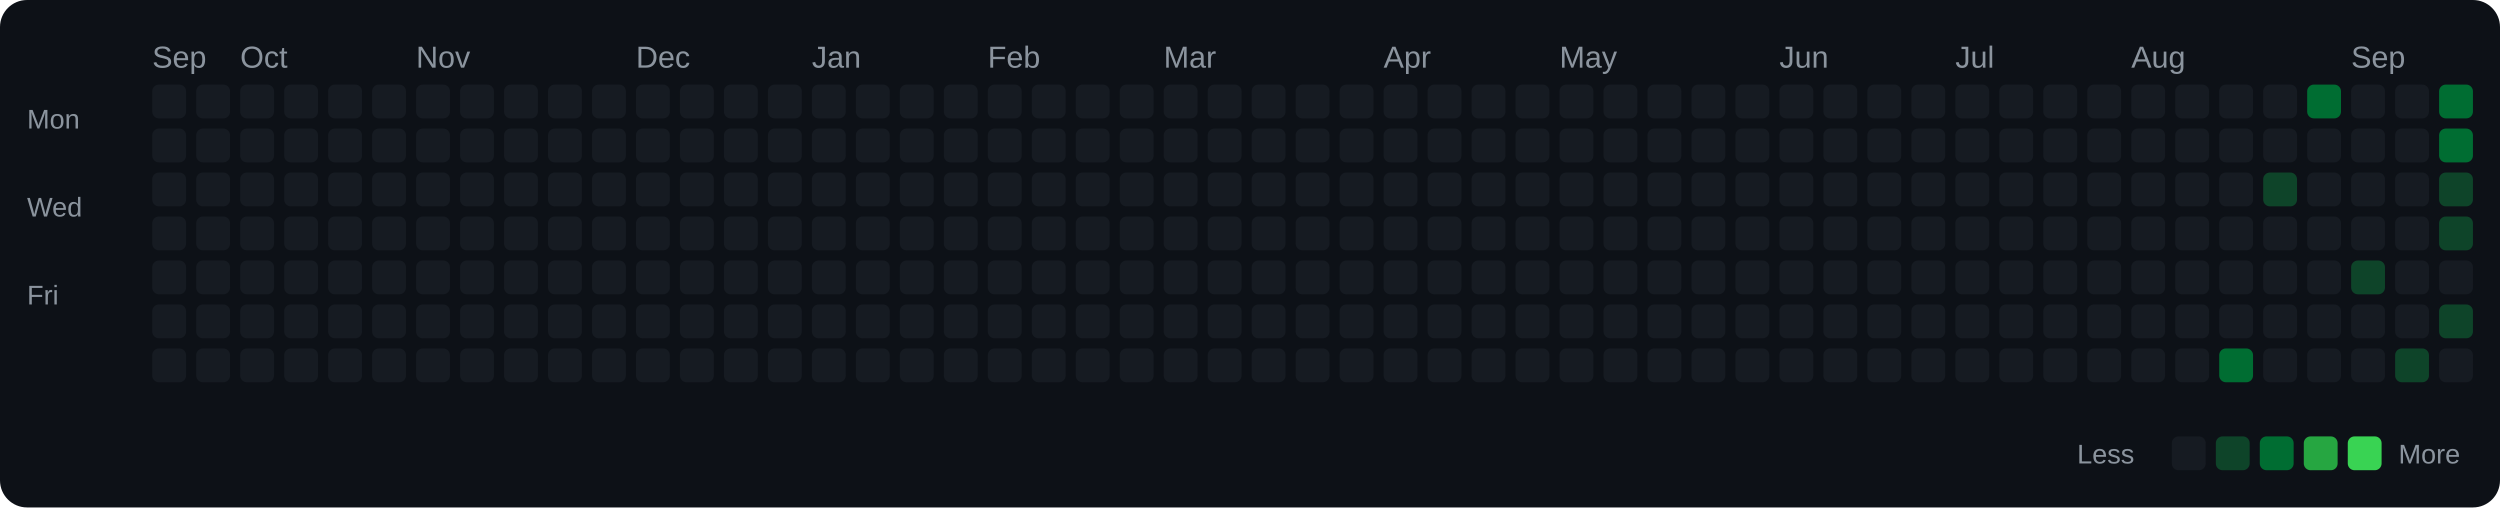
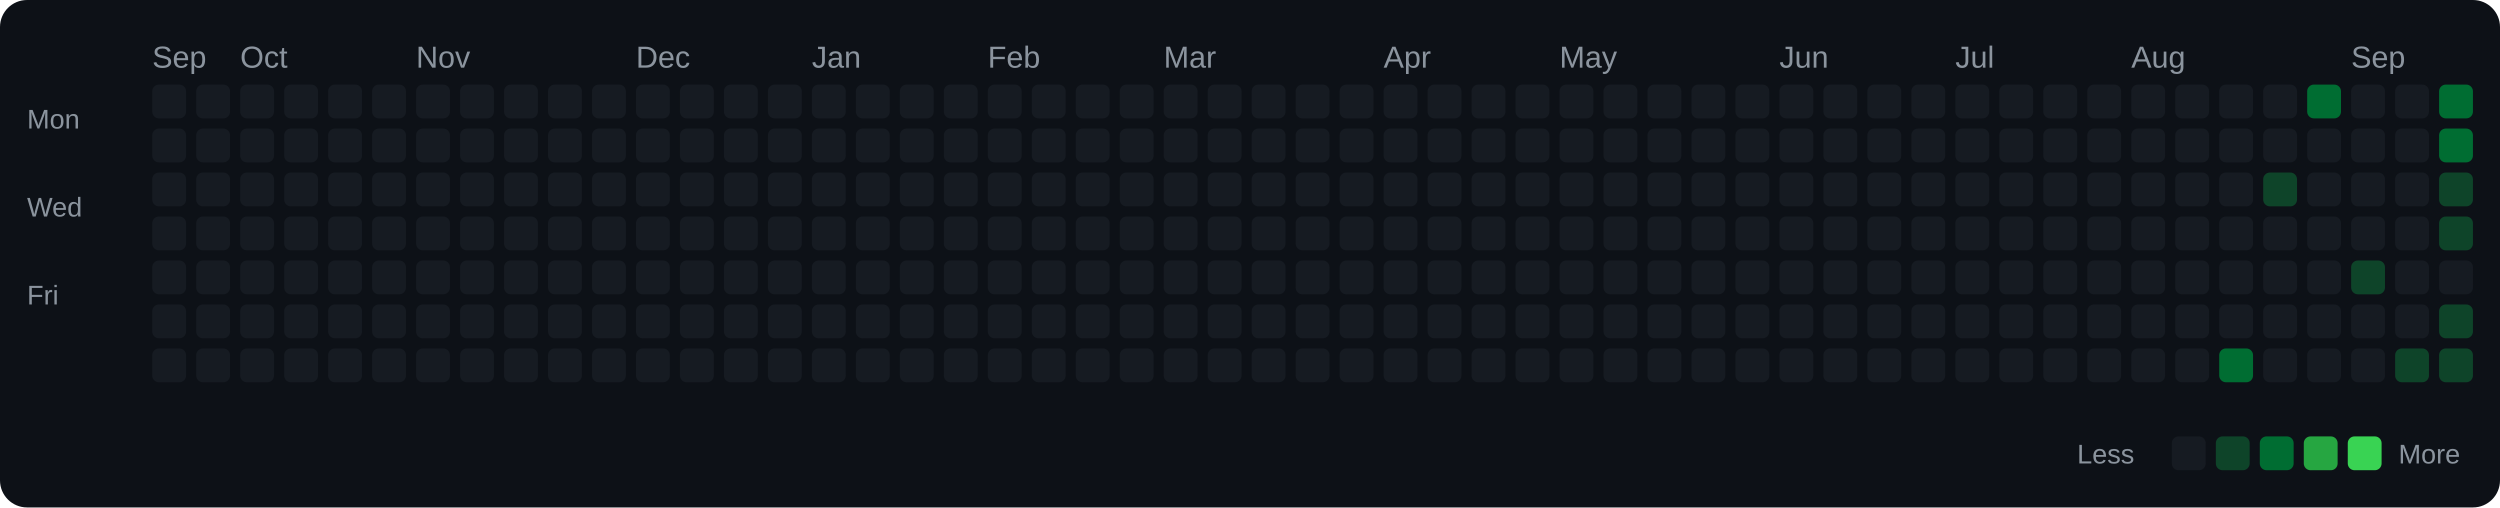
<svg xmlns="http://www.w3.org/2000/svg" width="739" height="150" viewBox="0 0 739 150" role="img" aria-labelledby="title description">
  <rect width="100%" height="100%" fill="#0d1117" rx="8" />
  <text x="45" y="20" fill="#8b949e" font-family="Arial, sans-serif" font-size="9"> Sep </text>
  <text x="71" y="20" fill="#8b949e" font-family="Arial, sans-serif" font-size="9"> Oct </text>
  <text x="123" y="20" fill="#8b949e" font-family="Arial, sans-serif" font-size="9"> Nov </text>
  <text x="188" y="20" fill="#8b949e" font-family="Arial, sans-serif" font-size="9"> Dec </text>
  <text x="240" y="20" fill="#8b949e" font-family="Arial, sans-serif" font-size="9"> Jan </text>
  <text x="292" y="20" fill="#8b949e" font-family="Arial, sans-serif" font-size="9"> Feb </text>
  <text x="344" y="20" fill="#8b949e" font-family="Arial, sans-serif" font-size="9"> Mar </text>
  <text x="409" y="20" fill="#8b949e" font-family="Arial, sans-serif" font-size="9"> Apr </text>
  <text x="461" y="20" fill="#8b949e" font-family="Arial, sans-serif" font-size="9"> May </text>
  <text x="526" y="20" fill="#8b949e" font-family="Arial, sans-serif" font-size="9"> Jun </text>
  <text x="578" y="20" fill="#8b949e" font-family="Arial, sans-serif" font-size="9"> Jul </text>
  <text x="630" y="20" fill="#8b949e" font-family="Arial, sans-serif" font-size="9"> Aug </text>
  <text x="695" y="20" fill="#8b949e" font-family="Arial, sans-serif" font-size="9"> Sep </text>
  <rect x="45" y="25" width="10" height="10" rx="2" fill="#161b22"> </rect>
  <rect x="45" y="38" width="10" height="10" rx="2" fill="#161b22"> </rect>
  <rect x="45" y="51" width="10" height="10" rx="2" fill="#161b22"> </rect>
  <rect x="45" y="64" width="10" height="10" rx="2" fill="#161b22"> </rect>
  <rect x="45" y="77" width="10" height="10" rx="2" fill="#161b22"> </rect>
  <rect x="45" y="90" width="10" height="10" rx="2" fill="#161b22"> </rect>
  <rect x="45" y="103" width="10" height="10" rx="2" fill="#161b22"> </rect>
  <rect x="58" y="25" width="10" height="10" rx="2" fill="#161b22"> </rect>
  <rect x="58" y="38" width="10" height="10" rx="2" fill="#161b22"> </rect>
  <rect x="58" y="51" width="10" height="10" rx="2" fill="#161b22"> </rect>
  <rect x="58" y="64" width="10" height="10" rx="2" fill="#161b22"> </rect>
  <rect x="58" y="77" width="10" height="10" rx="2" fill="#161b22"> </rect>
  <rect x="58" y="90" width="10" height="10" rx="2" fill="#161b22"> </rect>
  <rect x="58" y="103" width="10" height="10" rx="2" fill="#161b22"> </rect>
  <rect x="71" y="25" width="10" height="10" rx="2" fill="#161b22"> </rect>
  <rect x="71" y="38" width="10" height="10" rx="2" fill="#161b22"> </rect>
  <rect x="71" y="51" width="10" height="10" rx="2" fill="#161b22"> </rect>
  <rect x="71" y="64" width="10" height="10" rx="2" fill="#161b22"> </rect>
  <rect x="71" y="77" width="10" height="10" rx="2" fill="#161b22"> </rect>
  <rect x="71" y="90" width="10" height="10" rx="2" fill="#161b22"> </rect>
  <rect x="71" y="103" width="10" height="10" rx="2" fill="#161b22"> </rect>
  <rect x="84" y="25" width="10" height="10" rx="2" fill="#161b22"> </rect>
  <rect x="84" y="38" width="10" height="10" rx="2" fill="#161b22"> </rect>
  <rect x="84" y="51" width="10" height="10" rx="2" fill="#161b22"> </rect>
  <rect x="84" y="64" width="10" height="10" rx="2" fill="#161b22"> </rect>
  <rect x="84" y="77" width="10" height="10" rx="2" fill="#161b22"> </rect>
  <rect x="84" y="90" width="10" height="10" rx="2" fill="#161b22"> </rect>
  <rect x="84" y="103" width="10" height="10" rx="2" fill="#161b22"> </rect>
  <rect x="97" y="25" width="10" height="10" rx="2" fill="#161b22"> </rect>
  <rect x="97" y="38" width="10" height="10" rx="2" fill="#161b22"> </rect>
  <rect x="97" y="51" width="10" height="10" rx="2" fill="#161b22"> </rect>
  <rect x="97" y="64" width="10" height="10" rx="2" fill="#161b22"> </rect>
  <rect x="97" y="77" width="10" height="10" rx="2" fill="#161b22"> </rect>
  <rect x="97" y="90" width="10" height="10" rx="2" fill="#161b22"> </rect>
  <rect x="97" y="103" width="10" height="10" rx="2" fill="#161b22"> </rect>
  <rect x="110" y="25" width="10" height="10" rx="2" fill="#161b22"> </rect>
  <rect x="110" y="38" width="10" height="10" rx="2" fill="#161b22"> </rect>
  <rect x="110" y="51" width="10" height="10" rx="2" fill="#161b22"> </rect>
  <rect x="110" y="64" width="10" height="10" rx="2" fill="#161b22"> </rect>
  <rect x="110" y="77" width="10" height="10" rx="2" fill="#161b22"> </rect>
  <rect x="110" y="90" width="10" height="10" rx="2" fill="#161b22"> </rect>
  <rect x="110" y="103" width="10" height="10" rx="2" fill="#161b22"> </rect>
  <rect x="123" y="25" width="10" height="10" rx="2" fill="#161b22"> </rect>
  <rect x="123" y="38" width="10" height="10" rx="2" fill="#161b22"> </rect>
  <rect x="123" y="51" width="10" height="10" rx="2" fill="#161b22"> </rect>
  <rect x="123" y="64" width="10" height="10" rx="2" fill="#161b22"> </rect>
  <rect x="123" y="77" width="10" height="10" rx="2" fill="#161b22"> </rect>
  <rect x="123" y="90" width="10" height="10" rx="2" fill="#161b22"> </rect>
  <rect x="123" y="103" width="10" height="10" rx="2" fill="#161b22"> </rect>
  <rect x="136" y="25" width="10" height="10" rx="2" fill="#161b22"> </rect>
  <rect x="136" y="38" width="10" height="10" rx="2" fill="#161b22"> </rect>
  <rect x="136" y="51" width="10" height="10" rx="2" fill="#161b22"> </rect>
  <rect x="136" y="64" width="10" height="10" rx="2" fill="#161b22"> </rect>
  <rect x="136" y="77" width="10" height="10" rx="2" fill="#161b22"> </rect>
  <rect x="136" y="90" width="10" height="10" rx="2" fill="#161b22"> </rect>
  <rect x="136" y="103" width="10" height="10" rx="2" fill="#161b22"> </rect>
  <rect x="149" y="25" width="10" height="10" rx="2" fill="#161b22"> </rect>
  <rect x="149" y="38" width="10" height="10" rx="2" fill="#161b22"> </rect>
  <rect x="149" y="51" width="10" height="10" rx="2" fill="#161b22"> </rect>
  <rect x="149" y="64" width="10" height="10" rx="2" fill="#161b22"> </rect>
  <rect x="149" y="77" width="10" height="10" rx="2" fill="#161b22"> </rect>
  <rect x="149" y="90" width="10" height="10" rx="2" fill="#161b22"> </rect>
  <rect x="149" y="103" width="10" height="10" rx="2" fill="#161b22"> </rect>
  <rect x="162" y="25" width="10" height="10" rx="2" fill="#161b22"> </rect>
  <rect x="162" y="38" width="10" height="10" rx="2" fill="#161b22"> </rect>
  <rect x="162" y="51" width="10" height="10" rx="2" fill="#161b22"> </rect>
  <rect x="162" y="64" width="10" height="10" rx="2" fill="#161b22"> </rect>
  <rect x="162" y="77" width="10" height="10" rx="2" fill="#161b22"> </rect>
  <rect x="162" y="90" width="10" height="10" rx="2" fill="#161b22"> </rect>
  <rect x="162" y="103" width="10" height="10" rx="2" fill="#161b22"> </rect>
  <rect x="175" y="25" width="10" height="10" rx="2" fill="#161b22"> </rect>
  <rect x="175" y="38" width="10" height="10" rx="2" fill="#161b22"> </rect>
  <rect x="175" y="51" width="10" height="10" rx="2" fill="#161b22"> </rect>
  <rect x="175" y="64" width="10" height="10" rx="2" fill="#161b22"> </rect>
  <rect x="175" y="77" width="10" height="10" rx="2" fill="#161b22"> </rect>
  <rect x="175" y="90" width="10" height="10" rx="2" fill="#161b22"> </rect>
  <rect x="175" y="103" width="10" height="10" rx="2" fill="#161b22"> </rect>
  <rect x="188" y="25" width="10" height="10" rx="2" fill="#161b22"> </rect>
  <rect x="188" y="38" width="10" height="10" rx="2" fill="#161b22"> </rect>
  <rect x="188" y="51" width="10" height="10" rx="2" fill="#161b22"> </rect>
  <rect x="188" y="64" width="10" height="10" rx="2" fill="#161b22"> </rect>
  <rect x="188" y="77" width="10" height="10" rx="2" fill="#161b22"> </rect>
  <rect x="188" y="90" width="10" height="10" rx="2" fill="#161b22"> </rect>
  <rect x="188" y="103" width="10" height="10" rx="2" fill="#161b22"> </rect>
  <rect x="201" y="25" width="10" height="10" rx="2" fill="#161b22"> </rect>
  <rect x="201" y="38" width="10" height="10" rx="2" fill="#161b22"> </rect>
  <rect x="201" y="51" width="10" height="10" rx="2" fill="#161b22"> </rect>
  <rect x="201" y="64" width="10" height="10" rx="2" fill="#161b22"> </rect>
  <rect x="201" y="77" width="10" height="10" rx="2" fill="#161b22"> </rect>
  <rect x="201" y="90" width="10" height="10" rx="2" fill="#161b22"> </rect>
  <rect x="201" y="103" width="10" height="10" rx="2" fill="#161b22"> </rect>
  <rect x="214" y="25" width="10" height="10" rx="2" fill="#161b22"> </rect>
  <rect x="214" y="38" width="10" height="10" rx="2" fill="#161b22"> </rect>
  <rect x="214" y="51" width="10" height="10" rx="2" fill="#161b22"> </rect>
  <rect x="214" y="64" width="10" height="10" rx="2" fill="#161b22"> </rect>
  <rect x="214" y="77" width="10" height="10" rx="2" fill="#161b22"> </rect>
  <rect x="214" y="90" width="10" height="10" rx="2" fill="#161b22"> </rect>
  <rect x="214" y="103" width="10" height="10" rx="2" fill="#161b22"> </rect>
  <rect x="227" y="25" width="10" height="10" rx="2" fill="#161b22"> </rect>
  <rect x="227" y="38" width="10" height="10" rx="2" fill="#161b22"> </rect>
  <rect x="227" y="51" width="10" height="10" rx="2" fill="#161b22"> </rect>
  <rect x="227" y="64" width="10" height="10" rx="2" fill="#161b22"> </rect>
  <rect x="227" y="77" width="10" height="10" rx="2" fill="#161b22"> </rect>
  <rect x="227" y="90" width="10" height="10" rx="2" fill="#161b22"> </rect>
  <rect x="227" y="103" width="10" height="10" rx="2" fill="#161b22"> </rect>
  <rect x="240" y="25" width="10" height="10" rx="2" fill="#161b22"> </rect>
  <rect x="240" y="38" width="10" height="10" rx="2" fill="#161b22"> </rect>
  <rect x="240" y="51" width="10" height="10" rx="2" fill="#161b22"> </rect>
  <rect x="240" y="64" width="10" height="10" rx="2" fill="#161b22"> </rect>
  <rect x="240" y="77" width="10" height="10" rx="2" fill="#161b22"> </rect>
  <rect x="240" y="90" width="10" height="10" rx="2" fill="#161b22"> </rect>
  <rect x="240" y="103" width="10" height="10" rx="2" fill="#161b22"> </rect>
  <rect x="253" y="25" width="10" height="10" rx="2" fill="#161b22"> </rect>
  <rect x="253" y="38" width="10" height="10" rx="2" fill="#161b22"> </rect>
  <rect x="253" y="51" width="10" height="10" rx="2" fill="#161b22"> </rect>
  <rect x="253" y="64" width="10" height="10" rx="2" fill="#161b22"> </rect>
  <rect x="253" y="77" width="10" height="10" rx="2" fill="#161b22"> </rect>
  <rect x="253" y="90" width="10" height="10" rx="2" fill="#161b22"> </rect>
  <rect x="253" y="103" width="10" height="10" rx="2" fill="#161b22"> </rect>
  <rect x="266" y="25" width="10" height="10" rx="2" fill="#161b22"> </rect>
  <rect x="266" y="38" width="10" height="10" rx="2" fill="#161b22"> </rect>
  <rect x="266" y="51" width="10" height="10" rx="2" fill="#161b22"> </rect>
  <rect x="266" y="64" width="10" height="10" rx="2" fill="#161b22"> </rect>
  <rect x="266" y="77" width="10" height="10" rx="2" fill="#161b22"> </rect>
  <rect x="266" y="90" width="10" height="10" rx="2" fill="#161b22"> </rect>
  <rect x="266" y="103" width="10" height="10" rx="2" fill="#161b22"> </rect>
  <rect x="279" y="25" width="10" height="10" rx="2" fill="#161b22"> </rect>
  <rect x="279" y="38" width="10" height="10" rx="2" fill="#161b22"> </rect>
  <rect x="279" y="51" width="10" height="10" rx="2" fill="#161b22"> </rect>
  <rect x="279" y="64" width="10" height="10" rx="2" fill="#161b22"> </rect>
  <rect x="279" y="77" width="10" height="10" rx="2" fill="#161b22"> </rect>
  <rect x="279" y="90" width="10" height="10" rx="2" fill="#161b22"> </rect>
  <rect x="279" y="103" width="10" height="10" rx="2" fill="#161b22"> </rect>
  <rect x="292" y="25" width="10" height="10" rx="2" fill="#161b22"> </rect>
  <rect x="292" y="38" width="10" height="10" rx="2" fill="#161b22"> </rect>
  <rect x="292" y="51" width="10" height="10" rx="2" fill="#161b22"> </rect>
  <rect x="292" y="64" width="10" height="10" rx="2" fill="#161b22"> </rect>
  <rect x="292" y="77" width="10" height="10" rx="2" fill="#161b22"> </rect>
  <rect x="292" y="90" width="10" height="10" rx="2" fill="#161b22"> </rect>
  <rect x="292" y="103" width="10" height="10" rx="2" fill="#161b22"> </rect>
  <rect x="305" y="25" width="10" height="10" rx="2" fill="#161b22"> </rect>
  <rect x="305" y="38" width="10" height="10" rx="2" fill="#161b22"> </rect>
  <rect x="305" y="51" width="10" height="10" rx="2" fill="#161b22"> </rect>
  <rect x="305" y="64" width="10" height="10" rx="2" fill="#161b22"> </rect>
  <rect x="305" y="77" width="10" height="10" rx="2" fill="#161b22"> </rect>
  <rect x="305" y="90" width="10" height="10" rx="2" fill="#161b22"> </rect>
  <rect x="305" y="103" width="10" height="10" rx="2" fill="#161b22"> </rect>
  <rect x="318" y="25" width="10" height="10" rx="2" fill="#161b22"> </rect>
  <rect x="318" y="38" width="10" height="10" rx="2" fill="#161b22"> </rect>
  <rect x="318" y="51" width="10" height="10" rx="2" fill="#161b22"> </rect>
  <rect x="318" y="64" width="10" height="10" rx="2" fill="#161b22"> </rect>
  <rect x="318" y="77" width="10" height="10" rx="2" fill="#161b22"> </rect>
  <rect x="318" y="90" width="10" height="10" rx="2" fill="#161b22"> </rect>
  <rect x="318" y="103" width="10" height="10" rx="2" fill="#161b22"> </rect>
  <rect x="331" y="25" width="10" height="10" rx="2" fill="#161b22"> </rect>
  <rect x="331" y="38" width="10" height="10" rx="2" fill="#161b22"> </rect>
  <rect x="331" y="51" width="10" height="10" rx="2" fill="#161b22"> </rect>
  <rect x="331" y="64" width="10" height="10" rx="2" fill="#161b22"> </rect>
  <rect x="331" y="77" width="10" height="10" rx="2" fill="#161b22"> </rect>
  <rect x="331" y="90" width="10" height="10" rx="2" fill="#161b22"> </rect>
  <rect x="331" y="103" width="10" height="10" rx="2" fill="#161b22"> </rect>
  <rect x="344" y="25" width="10" height="10" rx="2" fill="#161b22"> </rect>
  <rect x="344" y="38" width="10" height="10" rx="2" fill="#161b22"> </rect>
  <rect x="344" y="51" width="10" height="10" rx="2" fill="#161b22"> </rect>
  <rect x="344" y="64" width="10" height="10" rx="2" fill="#161b22"> </rect>
  <rect x="344" y="77" width="10" height="10" rx="2" fill="#161b22"> </rect>
  <rect x="344" y="90" width="10" height="10" rx="2" fill="#161b22"> </rect>
  <rect x="344" y="103" width="10" height="10" rx="2" fill="#161b22"> </rect>
  <rect x="357" y="25" width="10" height="10" rx="2" fill="#161b22"> </rect>
  <rect x="357" y="38" width="10" height="10" rx="2" fill="#161b22"> </rect>
  <rect x="357" y="51" width="10" height="10" rx="2" fill="#161b22"> </rect>
  <rect x="357" y="64" width="10" height="10" rx="2" fill="#161b22"> </rect>
  <rect x="357" y="77" width="10" height="10" rx="2" fill="#161b22"> </rect>
  <rect x="357" y="90" width="10" height="10" rx="2" fill="#161b22"> </rect>
  <rect x="357" y="103" width="10" height="10" rx="2" fill="#161b22"> </rect>
  <rect x="370" y="25" width="10" height="10" rx="2" fill="#161b22"> </rect>
  <rect x="370" y="38" width="10" height="10" rx="2" fill="#161b22"> </rect>
  <rect x="370" y="51" width="10" height="10" rx="2" fill="#161b22"> </rect>
  <rect x="370" y="64" width="10" height="10" rx="2" fill="#161b22"> </rect>
  <rect x="370" y="77" width="10" height="10" rx="2" fill="#161b22"> </rect>
  <rect x="370" y="90" width="10" height="10" rx="2" fill="#161b22"> </rect>
  <rect x="370" y="103" width="10" height="10" rx="2" fill="#161b22"> </rect>
  <rect x="383" y="25" width="10" height="10" rx="2" fill="#161b22"> </rect>
  <rect x="383" y="38" width="10" height="10" rx="2" fill="#161b22"> </rect>
  <rect x="383" y="51" width="10" height="10" rx="2" fill="#161b22"> </rect>
  <rect x="383" y="64" width="10" height="10" rx="2" fill="#161b22"> </rect>
  <rect x="383" y="77" width="10" height="10" rx="2" fill="#161b22"> </rect>
  <rect x="383" y="90" width="10" height="10" rx="2" fill="#161b22"> </rect>
  <rect x="383" y="103" width="10" height="10" rx="2" fill="#161b22"> </rect>
  <rect x="396" y="25" width="10" height="10" rx="2" fill="#161b22"> </rect>
  <rect x="396" y="38" width="10" height="10" rx="2" fill="#161b22"> </rect>
  <rect x="396" y="51" width="10" height="10" rx="2" fill="#161b22"> </rect>
  <rect x="396" y="64" width="10" height="10" rx="2" fill="#161b22"> </rect>
  <rect x="396" y="77" width="10" height="10" rx="2" fill="#161b22"> </rect>
  <rect x="396" y="90" width="10" height="10" rx="2" fill="#161b22"> </rect>
  <rect x="396" y="103" width="10" height="10" rx="2" fill="#161b22"> </rect>
  <rect x="409" y="25" width="10" height="10" rx="2" fill="#161b22"> </rect>
  <rect x="409" y="38" width="10" height="10" rx="2" fill="#161b22"> </rect>
  <rect x="409" y="51" width="10" height="10" rx="2" fill="#161b22"> </rect>
  <rect x="409" y="64" width="10" height="10" rx="2" fill="#161b22"> </rect>
  <rect x="409" y="77" width="10" height="10" rx="2" fill="#161b22"> </rect>
  <rect x="409" y="90" width="10" height="10" rx="2" fill="#161b22"> </rect>
  <rect x="409" y="103" width="10" height="10" rx="2" fill="#161b22"> </rect>
  <rect x="422" y="25" width="10" height="10" rx="2" fill="#161b22"> </rect>
  <rect x="422" y="38" width="10" height="10" rx="2" fill="#161b22"> </rect>
  <rect x="422" y="51" width="10" height="10" rx="2" fill="#161b22"> </rect>
  <rect x="422" y="64" width="10" height="10" rx="2" fill="#161b22"> </rect>
  <rect x="422" y="77" width="10" height="10" rx="2" fill="#161b22"> </rect>
  <rect x="422" y="90" width="10" height="10" rx="2" fill="#161b22"> </rect>
  <rect x="422" y="103" width="10" height="10" rx="2" fill="#161b22"> </rect>
  <rect x="435" y="25" width="10" height="10" rx="2" fill="#161b22"> </rect>
  <rect x="435" y="38" width="10" height="10" rx="2" fill="#161b22"> </rect>
  <rect x="435" y="51" width="10" height="10" rx="2" fill="#161b22"> </rect>
  <rect x="435" y="64" width="10" height="10" rx="2" fill="#161b22"> </rect>
  <rect x="435" y="77" width="10" height="10" rx="2" fill="#161b22"> </rect>
  <rect x="435" y="90" width="10" height="10" rx="2" fill="#161b22"> </rect>
  <rect x="435" y="103" width="10" height="10" rx="2" fill="#161b22"> </rect>
  <rect x="448" y="25" width="10" height="10" rx="2" fill="#161b22"> </rect>
  <rect x="448" y="38" width="10" height="10" rx="2" fill="#161b22"> </rect>
  <rect x="448" y="51" width="10" height="10" rx="2" fill="#161b22"> </rect>
  <rect x="448" y="64" width="10" height="10" rx="2" fill="#161b22"> </rect>
  <rect x="448" y="77" width="10" height="10" rx="2" fill="#161b22"> </rect>
  <rect x="448" y="90" width="10" height="10" rx="2" fill="#161b22"> </rect>
  <rect x="448" y="103" width="10" height="10" rx="2" fill="#161b22"> </rect>
  <rect x="461" y="25" width="10" height="10" rx="2" fill="#161b22"> </rect>
  <rect x="461" y="38" width="10" height="10" rx="2" fill="#161b22"> </rect>
  <rect x="461" y="51" width="10" height="10" rx="2" fill="#161b22"> </rect>
  <rect x="461" y="64" width="10" height="10" rx="2" fill="#161b22"> </rect>
  <rect x="461" y="77" width="10" height="10" rx="2" fill="#161b22"> </rect>
  <rect x="461" y="90" width="10" height="10" rx="2" fill="#161b22"> </rect>
  <rect x="461" y="103" width="10" height="10" rx="2" fill="#161b22"> </rect>
  <rect x="474" y="25" width="10" height="10" rx="2" fill="#161b22"> </rect>
  <rect x="474" y="38" width="10" height="10" rx="2" fill="#161b22"> </rect>
  <rect x="474" y="51" width="10" height="10" rx="2" fill="#161b22"> </rect>
  <rect x="474" y="64" width="10" height="10" rx="2" fill="#161b22"> </rect>
  <rect x="474" y="77" width="10" height="10" rx="2" fill="#161b22"> </rect>
  <rect x="474" y="90" width="10" height="10" rx="2" fill="#161b22"> </rect>
  <rect x="474" y="103" width="10" height="10" rx="2" fill="#161b22"> </rect>
  <rect x="487" y="25" width="10" height="10" rx="2" fill="#161b22"> </rect>
  <rect x="487" y="38" width="10" height="10" rx="2" fill="#161b22"> </rect>
  <rect x="487" y="51" width="10" height="10" rx="2" fill="#161b22"> </rect>
  <rect x="487" y="64" width="10" height="10" rx="2" fill="#161b22"> </rect>
  <rect x="487" y="77" width="10" height="10" rx="2" fill="#161b22"> </rect>
  <rect x="487" y="90" width="10" height="10" rx="2" fill="#161b22"> </rect>
  <rect x="487" y="103" width="10" height="10" rx="2" fill="#161b22"> </rect>
  <rect x="500" y="25" width="10" height="10" rx="2" fill="#161b22"> </rect>
  <rect x="500" y="38" width="10" height="10" rx="2" fill="#161b22"> </rect>
  <rect x="500" y="51" width="10" height="10" rx="2" fill="#161b22"> </rect>
  <rect x="500" y="64" width="10" height="10" rx="2" fill="#161b22"> </rect>
  <rect x="500" y="77" width="10" height="10" rx="2" fill="#161b22"> </rect>
  <rect x="500" y="90" width="10" height="10" rx="2" fill="#161b22"> </rect>
  <rect x="500" y="103" width="10" height="10" rx="2" fill="#161b22"> </rect>
  <rect x="513" y="25" width="10" height="10" rx="2" fill="#161b22"> </rect>
  <rect x="513" y="38" width="10" height="10" rx="2" fill="#161b22"> </rect>
  <rect x="513" y="51" width="10" height="10" rx="2" fill="#161b22"> </rect>
  <rect x="513" y="64" width="10" height="10" rx="2" fill="#161b22"> </rect>
  <rect x="513" y="77" width="10" height="10" rx="2" fill="#161b22"> </rect>
  <rect x="513" y="90" width="10" height="10" rx="2" fill="#161b22"> </rect>
  <rect x="513" y="103" width="10" height="10" rx="2" fill="#161b22"> </rect>
  <rect x="526" y="25" width="10" height="10" rx="2" fill="#161b22"> </rect>
  <rect x="526" y="38" width="10" height="10" rx="2" fill="#161b22"> </rect>
  <rect x="526" y="51" width="10" height="10" rx="2" fill="#161b22"> </rect>
  <rect x="526" y="64" width="10" height="10" rx="2" fill="#161b22"> </rect>
  <rect x="526" y="77" width="10" height="10" rx="2" fill="#161b22"> </rect>
  <rect x="526" y="90" width="10" height="10" rx="2" fill="#161b22"> </rect>
  <rect x="526" y="103" width="10" height="10" rx="2" fill="#161b22"> </rect>
  <rect x="539" y="25" width="10" height="10" rx="2" fill="#161b22"> </rect>
  <rect x="539" y="38" width="10" height="10" rx="2" fill="#161b22"> </rect>
  <rect x="539" y="51" width="10" height="10" rx="2" fill="#161b22"> </rect>
  <rect x="539" y="64" width="10" height="10" rx="2" fill="#161b22"> </rect>
  <rect x="539" y="77" width="10" height="10" rx="2" fill="#161b22"> </rect>
  <rect x="539" y="90" width="10" height="10" rx="2" fill="#161b22"> </rect>
  <rect x="539" y="103" width="10" height="10" rx="2" fill="#161b22"> </rect>
  <rect x="552" y="25" width="10" height="10" rx="2" fill="#161b22"> </rect>
  <rect x="552" y="38" width="10" height="10" rx="2" fill="#161b22"> </rect>
  <rect x="552" y="51" width="10" height="10" rx="2" fill="#161b22"> </rect>
  <rect x="552" y="64" width="10" height="10" rx="2" fill="#161b22"> </rect>
  <rect x="552" y="77" width="10" height="10" rx="2" fill="#161b22"> </rect>
  <rect x="552" y="90" width="10" height="10" rx="2" fill="#161b22"> </rect>
  <rect x="552" y="103" width="10" height="10" rx="2" fill="#161b22"> </rect>
  <rect x="565" y="25" width="10" height="10" rx="2" fill="#161b22"> </rect>
  <rect x="565" y="38" width="10" height="10" rx="2" fill="#161b22"> </rect>
  <rect x="565" y="51" width="10" height="10" rx="2" fill="#161b22"> </rect>
  <rect x="565" y="64" width="10" height="10" rx="2" fill="#161b22"> </rect>
  <rect x="565" y="77" width="10" height="10" rx="2" fill="#161b22"> </rect>
  <rect x="565" y="90" width="10" height="10" rx="2" fill="#161b22"> </rect>
  <rect x="565" y="103" width="10" height="10" rx="2" fill="#161b22"> </rect>
  <rect x="578" y="25" width="10" height="10" rx="2" fill="#161b22"> </rect>
  <rect x="578" y="38" width="10" height="10" rx="2" fill="#161b22"> </rect>
  <rect x="578" y="51" width="10" height="10" rx="2" fill="#161b22"> </rect>
  <rect x="578" y="64" width="10" height="10" rx="2" fill="#161b22"> </rect>
  <rect x="578" y="77" width="10" height="10" rx="2" fill="#161b22"> </rect>
  <rect x="578" y="90" width="10" height="10" rx="2" fill="#161b22"> </rect>
  <rect x="578" y="103" width="10" height="10" rx="2" fill="#161b22"> </rect>
  <rect x="591" y="25" width="10" height="10" rx="2" fill="#161b22"> </rect>
  <rect x="591" y="38" width="10" height="10" rx="2" fill="#161b22"> </rect>
  <rect x="591" y="51" width="10" height="10" rx="2" fill="#161b22"> </rect>
  <rect x="591" y="64" width="10" height="10" rx="2" fill="#161b22"> </rect>
  <rect x="591" y="77" width="10" height="10" rx="2" fill="#161b22"> </rect>
  <rect x="591" y="90" width="10" height="10" rx="2" fill="#161b22"> </rect>
  <rect x="591" y="103" width="10" height="10" rx="2" fill="#161b22"> </rect>
  <rect x="604" y="25" width="10" height="10" rx="2" fill="#161b22"> </rect>
  <rect x="604" y="38" width="10" height="10" rx="2" fill="#161b22"> </rect>
  <rect x="604" y="51" width="10" height="10" rx="2" fill="#161b22"> </rect>
  <rect x="604" y="64" width="10" height="10" rx="2" fill="#161b22"> </rect>
  <rect x="604" y="77" width="10" height="10" rx="2" fill="#161b22"> </rect>
  <rect x="604" y="90" width="10" height="10" rx="2" fill="#161b22"> </rect>
  <rect x="604" y="103" width="10" height="10" rx="2" fill="#161b22"> </rect>
  <rect x="617" y="25" width="10" height="10" rx="2" fill="#161b22"> </rect>
  <rect x="617" y="38" width="10" height="10" rx="2" fill="#161b22"> </rect>
  <rect x="617" y="51" width="10" height="10" rx="2" fill="#161b22"> </rect>
  <rect x="617" y="64" width="10" height="10" rx="2" fill="#161b22"> </rect>
  <rect x="617" y="77" width="10" height="10" rx="2" fill="#161b22"> </rect>
  <rect x="617" y="90" width="10" height="10" rx="2" fill="#161b22"> </rect>
  <rect x="617" y="103" width="10" height="10" rx="2" fill="#161b22"> </rect>
  <rect x="630" y="25" width="10" height="10" rx="2" fill="#161b22"> </rect>
  <rect x="630" y="38" width="10" height="10" rx="2" fill="#161b22"> </rect>
  <rect x="630" y="51" width="10" height="10" rx="2" fill="#161b22"> </rect>
  <rect x="630" y="64" width="10" height="10" rx="2" fill="#161b22"> </rect>
  <rect x="630" y="77" width="10" height="10" rx="2" fill="#161b22"> </rect>
  <rect x="630" y="90" width="10" height="10" rx="2" fill="#161b22"> </rect>
  <rect x="630" y="103" width="10" height="10" rx="2" fill="#161b22"> </rect>
  <rect x="643" y="25" width="10" height="10" rx="2" fill="#161b22"> </rect>
  <rect x="643" y="38" width="10" height="10" rx="2" fill="#161b22"> </rect>
  <rect x="643" y="51" width="10" height="10" rx="2" fill="#161b22"> </rect>
  <rect x="643" y="64" width="10" height="10" rx="2" fill="#161b22"> </rect>
  <rect x="643" y="77" width="10" height="10" rx="2" fill="#161b22"> </rect>
  <rect x="643" y="90" width="10" height="10" rx="2" fill="#161b22"> </rect>
  <rect x="643" y="103" width="10" height="10" rx="2" fill="#161b22"> </rect>
  <rect x="656" y="25" width="10" height="10" rx="2" fill="#161b22"> </rect>
  <rect x="656" y="38" width="10" height="10" rx="2" fill="#161b22"> </rect>
  <rect x="656" y="51" width="10" height="10" rx="2" fill="#161b22"> </rect>
  <rect x="656" y="64" width="10" height="10" rx="2" fill="#161b22"> </rect>
  <rect x="656" y="77" width="10" height="10" rx="2" fill="#161b22"> </rect>
  <rect x="656" y="90" width="10" height="10" rx="2" fill="#161b22"> </rect>
  <rect x="656" y="103" width="10" height="10" rx="2" fill="#006d32"> </rect>
  <rect x="669" y="25" width="10" height="10" rx="2" fill="#161b22"> </rect>
  <rect x="669" y="38" width="10" height="10" rx="2" fill="#161b22"> </rect>
  <rect x="669" y="51" width="10" height="10" rx="2" fill="#0e4429"> </rect>
  <rect x="669" y="64" width="10" height="10" rx="2" fill="#161b22"> </rect>
  <rect x="669" y="77" width="10" height="10" rx="2" fill="#161b22"> </rect>
  <rect x="669" y="90" width="10" height="10" rx="2" fill="#161b22"> </rect>
  <rect x="669" y="103" width="10" height="10" rx="2" fill="#161b22"> </rect>
  <rect x="682" y="25" width="10" height="10" rx="2" fill="#006d32"> </rect>
  <rect x="682" y="38" width="10" height="10" rx="2" fill="#161b22"> </rect>
  <rect x="682" y="51" width="10" height="10" rx="2" fill="#161b22"> </rect>
  <rect x="682" y="64" width="10" height="10" rx="2" fill="#161b22"> </rect>
  <rect x="682" y="77" width="10" height="10" rx="2" fill="#161b22"> </rect>
  <rect x="682" y="90" width="10" height="10" rx="2" fill="#161b22"> </rect>
  <rect x="682" y="103" width="10" height="10" rx="2" fill="#161b22"> </rect>
  <rect x="695" y="25" width="10" height="10" rx="2" fill="#161b22"> </rect>
  <rect x="695" y="38" width="10" height="10" rx="2" fill="#161b22"> </rect>
  <rect x="695" y="51" width="10" height="10" rx="2" fill="#161b22"> </rect>
  <rect x="695" y="64" width="10" height="10" rx="2" fill="#161b22"> </rect>
  <rect x="695" y="77" width="10" height="10" rx="2" fill="#0e4429"> </rect>
  <rect x="695" y="90" width="10" height="10" rx="2" fill="#161b22"> </rect>
  <rect x="695" y="103" width="10" height="10" rx="2" fill="#161b22"> </rect>
  <rect x="708" y="25" width="10" height="10" rx="2" fill="#161b22"> </rect>
  <rect x="708" y="38" width="10" height="10" rx="2" fill="#161b22"> </rect>
  <rect x="708" y="51" width="10" height="10" rx="2" fill="#161b22"> </rect>
  <rect x="708" y="64" width="10" height="10" rx="2" fill="#161b22"> </rect>
  <rect x="708" y="77" width="10" height="10" rx="2" fill="#161b22"> </rect>
  <rect x="708" y="90" width="10" height="10" rx="2" fill="#161b22"> </rect>
  <rect x="708" y="103" width="10" height="10" rx="2" fill="#0e4429"> </rect>
  <rect x="721" y="25" width="10" height="10" rx="2" fill="#006d32"> </rect>
  <rect x="721" y="38" width="10" height="10" rx="2" fill="#006d32"> </rect>
  <rect x="721" y="51" width="10" height="10" rx="2" fill="#0e4429"> </rect>
  <rect x="721" y="64" width="10" height="10" rx="2" fill="#0e4429"> </rect>
  <rect x="721" y="77" width="10" height="10" rx="2" fill="#161b22"> </rect>
  <rect x="721" y="90" width="10" height="10" rx="2" fill="#0e4429"> </rect>
-   <rect x="721" y="103" width="10" height="10" rx="2" fill="#161b22"> </rect>
+   <rect x="721" y="103" width="10" height="10" rx="2" fill="#0e4429"> </rect>
  <text x="8" y="38" fill="#8b949e" font-family="Arial, sans-serif" font-size="8">Mon</text>
  <text x="8" y="64" fill="#8b949e" font-family="Arial, sans-serif" font-size="8">Wed</text>
  <text x="8" y="90" fill="#8b949e" font-family="Arial, sans-serif" font-size="8">Fri</text>
  <text x="614" y="137" fill="#8b949e" font-family="Arial, sans-serif" font-size="8">Less</text>
  <rect x="642" y="129" width="10" height="10" rx="2" fill="#161b22" />
  <rect x="655" y="129" width="10" height="10" rx="2" fill="#0e4429" />
  <rect x="668" y="129" width="10" height="10" rx="2" fill="#006d32" />
  <rect x="681" y="129" width="10" height="10" rx="2" fill="#26a641" />
  <rect x="694" y="129" width="10" height="10" rx="2" fill="#39d353" />
  <text x="709" y="137" fill="#8b949e" font-family="Arial, sans-serif" font-size="8">More</text>
</svg>
